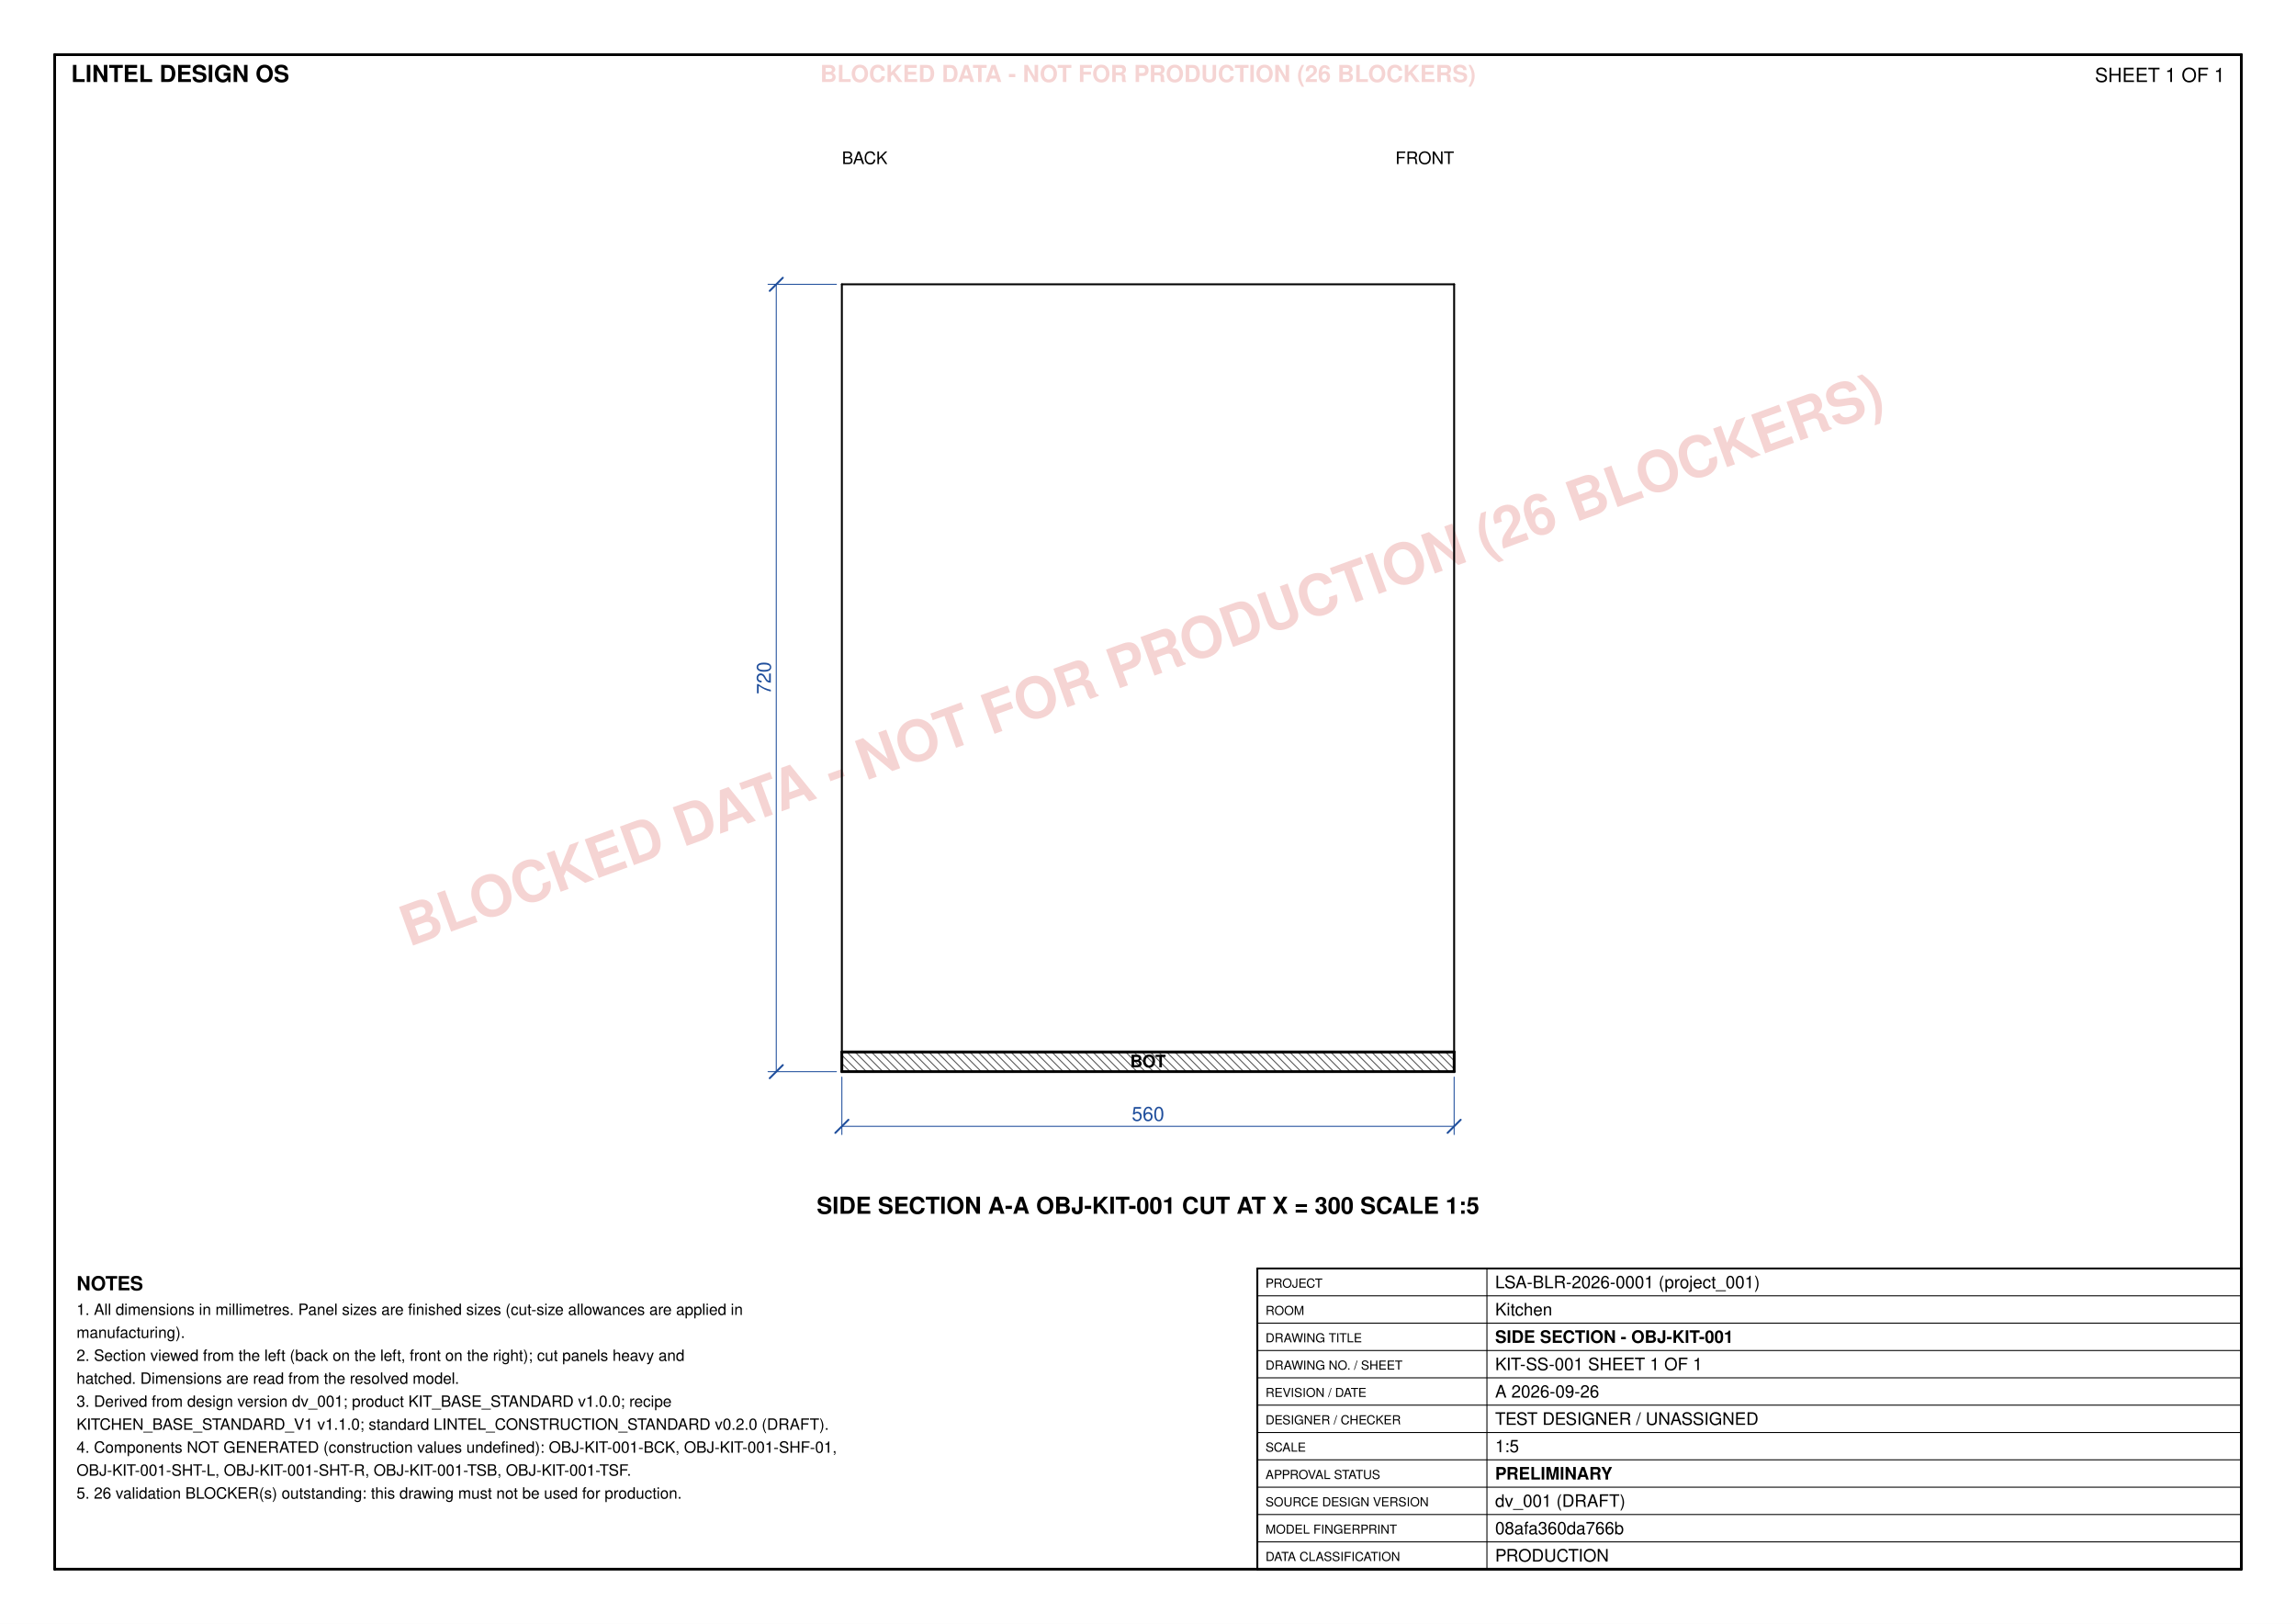
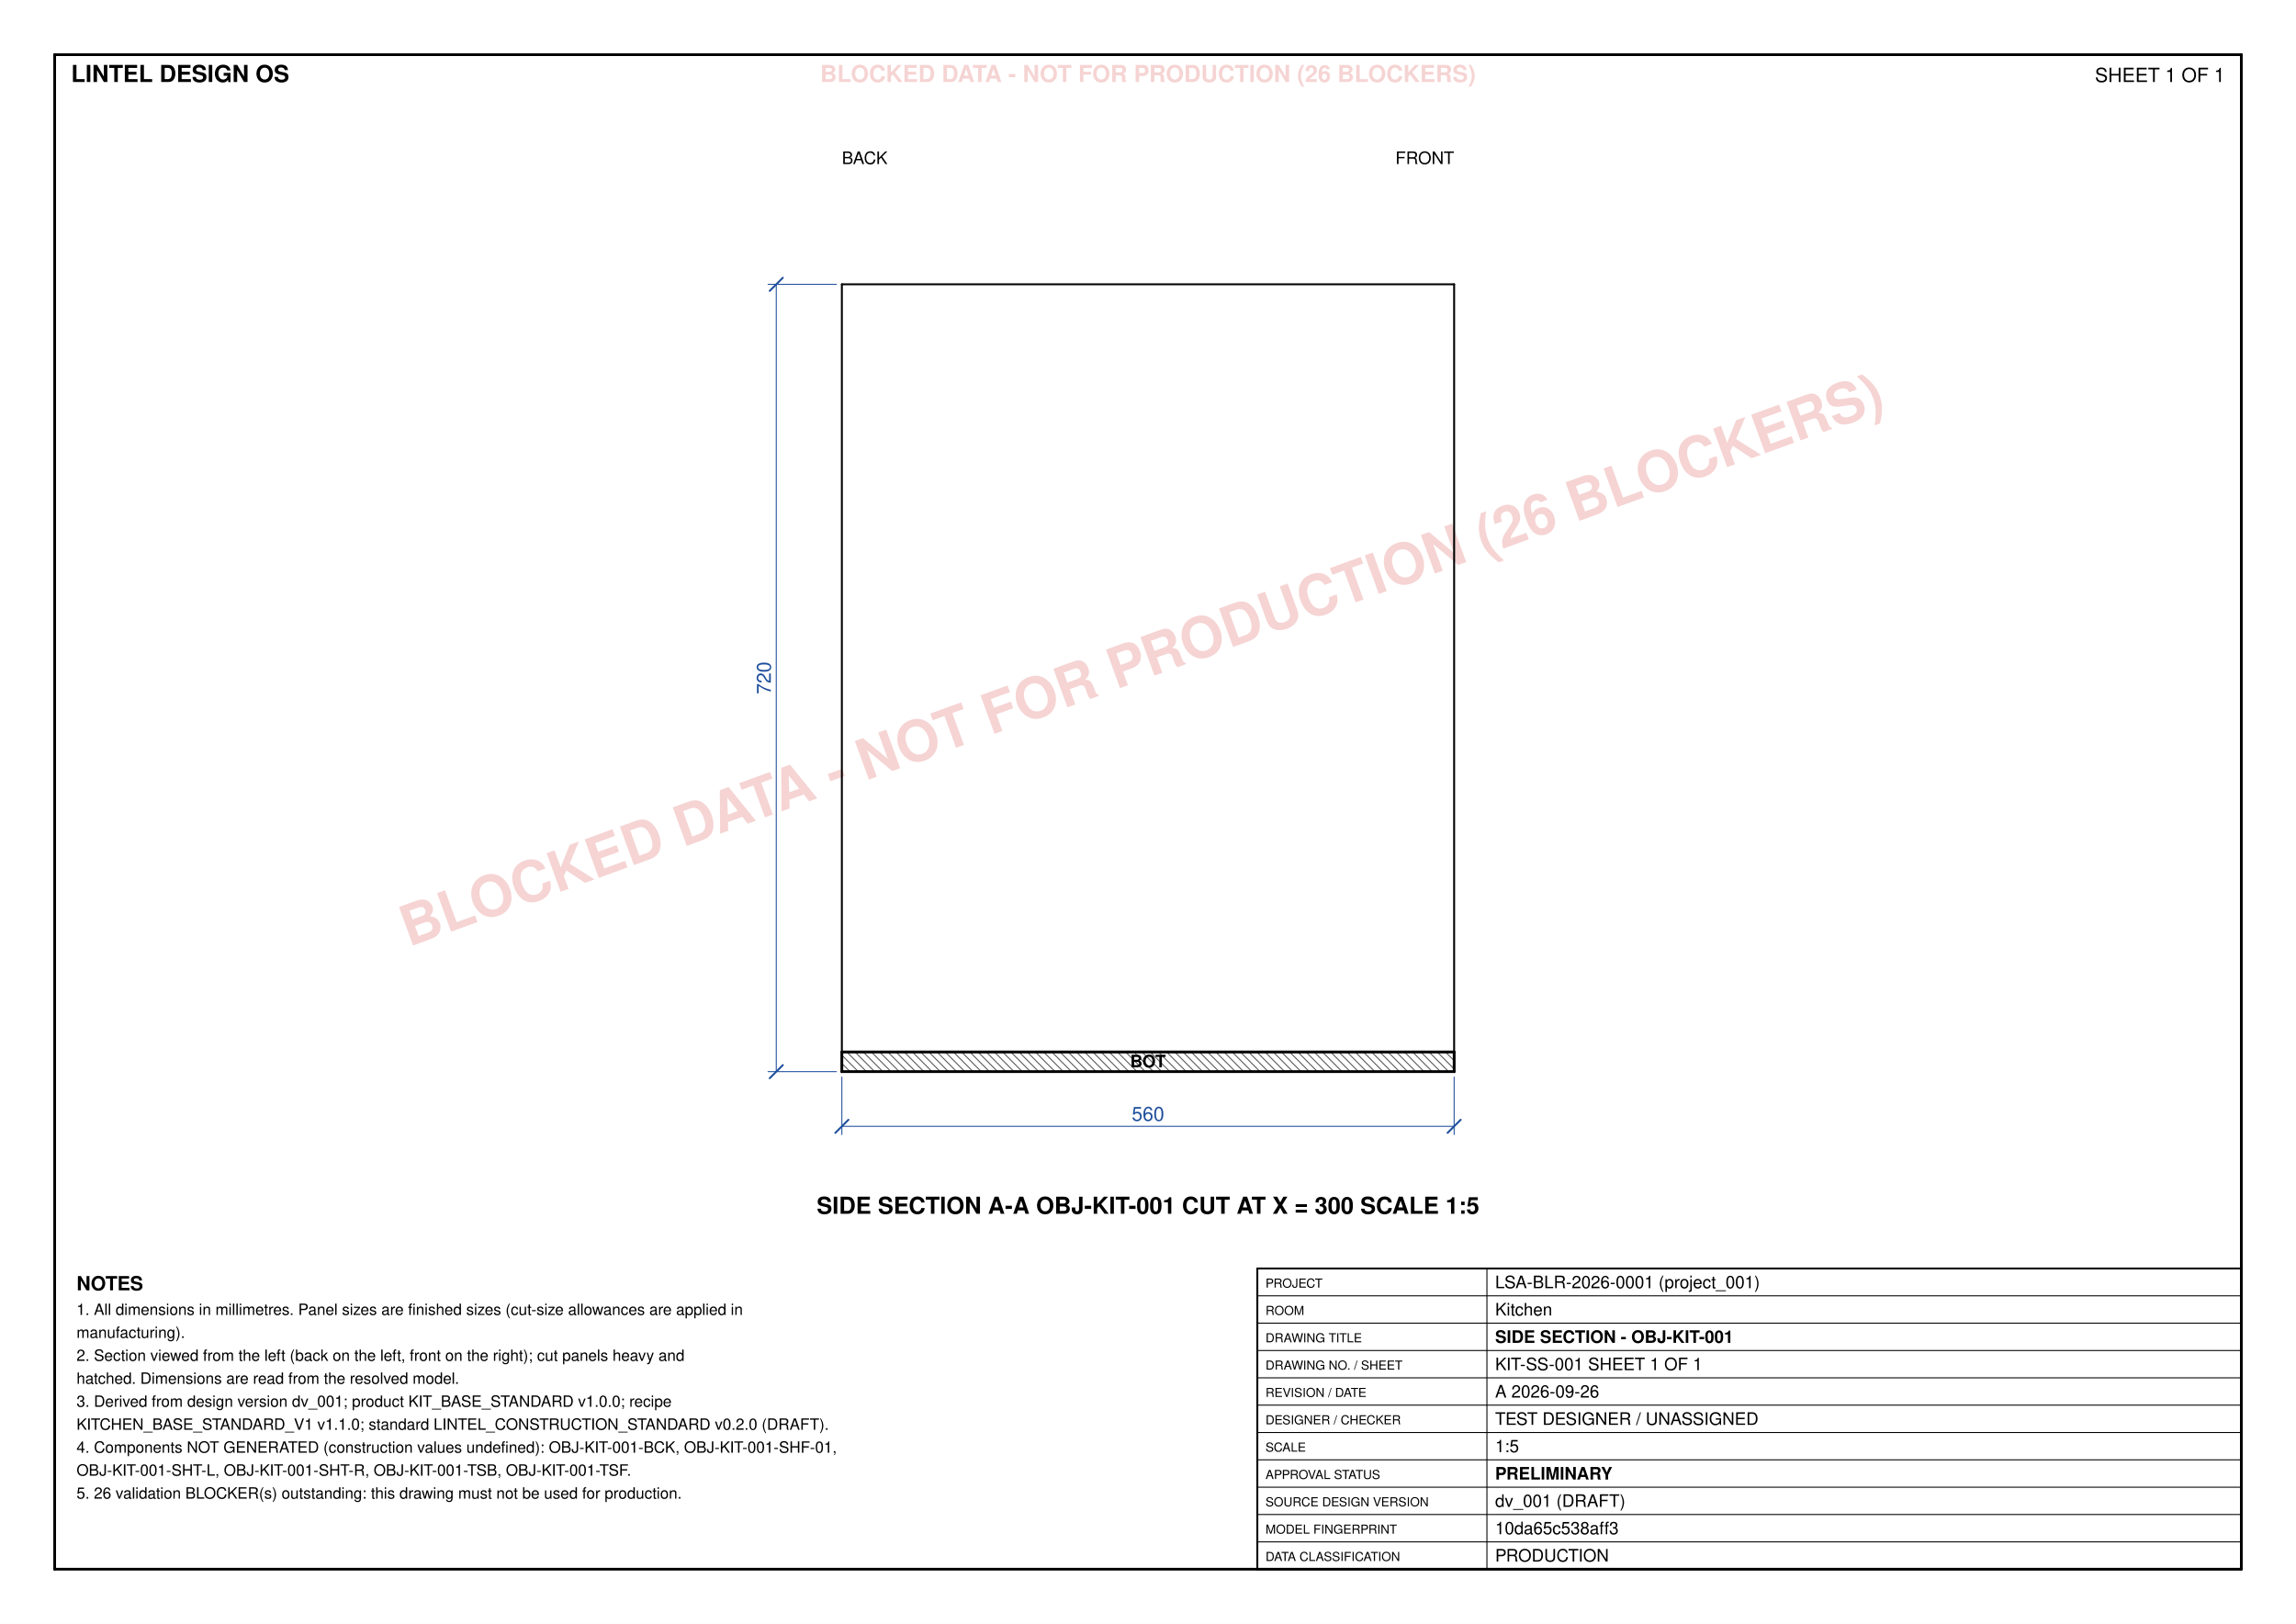
- <svg xmlns="http://www.w3.org/2000/svg" width="420mm" height="297mm" viewBox="0 0 420 297" data-drawing-id="DRW:dv_001:obj_001:SIDE_SECTION:KIT-SS-001:RA" data-drawing-type="SIDE_SECTION" data-status="PRELIMINARY" data-design-version="dv_001" data-model-fingerprint="08afa360da766b" data-classification="PRODUCTION" data-content-hash="0e66e98a589503" data-sheet="1/1">
+ <svg xmlns="http://www.w3.org/2000/svg" width="420mm" height="297mm" viewBox="0 0 420 297" data-drawing-id="DRW:dv_001:obj_001:SIDE_SECTION:KIT-SS-001:RA" data-drawing-type="SIDE_SECTION" data-status="PRELIMINARY" data-design-version="dv_001" data-model-fingerprint="10da65c538aff3" data-classification="PRODUCTION" data-content-hash="1a2f6ec7ef238d" data-sheet="1/1">
  <rect x="0" y="0" width="420" height="297" fill="#ffffff" />
  <g id="WATERMARK" fill="#d9534f" stroke="#d9534f" opacity="0.25" font-family="Helvetica, Arial, sans-serif" stroke-linecap="round">
    <text stroke="none" x="210" y="124" font-size="10.286" text-anchor="middle" font-weight="bold" transform="rotate(-20 210 124)">BLOCKED DATA - NOT FOR PRODUCTION (26 BLOCKERS)</text>
    <text stroke="none" x="210" y="15" font-size="4.286" text-anchor="middle" font-weight="bold">BLOCKED DATA - NOT FOR PRODUCTION (26 BLOCKERS)</text>
  </g>
  <g id="BORDER" fill="#000000" stroke="#000000" font-family="Helvetica, Arial, sans-serif" stroke-linecap="round">
    <line fill="none" x1="10" y1="10" x2="410" y2="10" stroke-width="0.5" />
    <line fill="none" x1="410" y1="10" x2="410" y2="287" stroke-width="0.5" />
    <line fill="none" x1="410" y1="287" x2="10" y2="287" stroke-width="0.5" />
    <line fill="none" x1="10" y1="287" x2="10" y2="10" stroke-width="0.5" />
    <text stroke="none" x="13" y="15" font-size="4.286" text-anchor="start" font-weight="bold">LINTEL DESIGN OS</text>
    <text stroke="none" x="407" y="15" font-size="3.571" text-anchor="end">SHEET 1 OF 1</text>
  </g>
  <g id="HIDDEN" fill="#555555" stroke="#555555" font-family="Helvetica, Arial, sans-serif" stroke-linecap="round">
    <line fill="none" x1="154" y1="194.5" x2="155.5" y2="196" stroke-width="0.18" />
    <line fill="none" x1="154" y1="193" x2="157" y2="196" stroke-width="0.18" />
    <line fill="none" x1="154.9" y1="192.4" x2="158.5" y2="196" stroke-width="0.18" />
    <line fill="none" x1="156.4" y1="192.4" x2="160" y2="196" stroke-width="0.18" />
    <line fill="none" x1="157.9" y1="192.4" x2="161.5" y2="196" stroke-width="0.18" />
    <line fill="none" x1="159.4" y1="192.4" x2="163" y2="196" stroke-width="0.18" />
    <line fill="none" x1="160.9" y1="192.4" x2="164.5" y2="196" stroke-width="0.18" />
    <line fill="none" x1="162.4" y1="192.4" x2="166" y2="196" stroke-width="0.18" />
    <line fill="none" x1="163.9" y1="192.4" x2="167.5" y2="196" stroke-width="0.18" />
    <line fill="none" x1="165.4" y1="192.4" x2="169" y2="196" stroke-width="0.18" />
    <line fill="none" x1="166.9" y1="192.4" x2="170.5" y2="196" stroke-width="0.18" />
    <line fill="none" x1="168.4" y1="192.4" x2="172" y2="196" stroke-width="0.18" />
    <line fill="none" x1="169.9" y1="192.4" x2="173.5" y2="196" stroke-width="0.18" />
    <line fill="none" x1="171.4" y1="192.4" x2="175" y2="196" stroke-width="0.18" />
    <line fill="none" x1="172.9" y1="192.4" x2="176.5" y2="196" stroke-width="0.18" />
    <line fill="none" x1="174.4" y1="192.4" x2="178" y2="196" stroke-width="0.18" />
    <line fill="none" x1="175.9" y1="192.4" x2="179.5" y2="196" stroke-width="0.18" />
    <line fill="none" x1="177.4" y1="192.4" x2="181" y2="196" stroke-width="0.18" />
    <line fill="none" x1="178.9" y1="192.4" x2="182.5" y2="196" stroke-width="0.18" />
    <line fill="none" x1="180.4" y1="192.4" x2="184" y2="196" stroke-width="0.18" />
    <line fill="none" x1="181.9" y1="192.4" x2="185.5" y2="196" stroke-width="0.18" />
    <line fill="none" x1="183.4" y1="192.4" x2="187" y2="196" stroke-width="0.18" />
    <line fill="none" x1="184.9" y1="192.4" x2="188.5" y2="196" stroke-width="0.18" />
    <line fill="none" x1="186.4" y1="192.4" x2="190" y2="196" stroke-width="0.18" />
    <line fill="none" x1="187.9" y1="192.4" x2="191.5" y2="196" stroke-width="0.18" />
    <line fill="none" x1="189.4" y1="192.4" x2="193" y2="196" stroke-width="0.18" />
    <line fill="none" x1="190.9" y1="192.4" x2="194.5" y2="196" stroke-width="0.18" />
    <line fill="none" x1="192.4" y1="192.4" x2="196" y2="196" stroke-width="0.18" />
    <line fill="none" x1="193.9" y1="192.4" x2="197.5" y2="196" stroke-width="0.18" />
    <line fill="none" x1="195.4" y1="192.4" x2="199" y2="196" stroke-width="0.18" />
    <line fill="none" x1="196.9" y1="192.4" x2="200.5" y2="196" stroke-width="0.18" />
    <line fill="none" x1="198.4" y1="192.4" x2="202" y2="196" stroke-width="0.18" />
    <line fill="none" x1="199.9" y1="192.4" x2="203.5" y2="196" stroke-width="0.18" />
    <line fill="none" x1="201.4" y1="192.4" x2="205" y2="196" stroke-width="0.18" />
    <line fill="none" x1="202.9" y1="192.4" x2="206.5" y2="196" stroke-width="0.18" />
    <line fill="none" x1="204.4" y1="192.4" x2="208" y2="196" stroke-width="0.18" />
    <line fill="none" x1="205.9" y1="192.4" x2="209.5" y2="196" stroke-width="0.18" />
    <line fill="none" x1="207.4" y1="192.4" x2="211" y2="196" stroke-width="0.18" />
    <line fill="none" x1="208.9" y1="192.4" x2="212.5" y2="196" stroke-width="0.18" />
    <line fill="none" x1="210.4" y1="192.4" x2="214" y2="196" stroke-width="0.18" />
    <line fill="none" x1="211.9" y1="192.4" x2="215.5" y2="196" stroke-width="0.18" />
    <line fill="none" x1="213.4" y1="192.4" x2="217" y2="196" stroke-width="0.18" />
    <line fill="none" x1="214.9" y1="192.4" x2="218.5" y2="196" stroke-width="0.18" />
    <line fill="none" x1="216.4" y1="192.4" x2="220" y2="196" stroke-width="0.18" />
    <line fill="none" x1="217.9" y1="192.4" x2="221.5" y2="196" stroke-width="0.18" />
    <line fill="none" x1="219.4" y1="192.4" x2="223" y2="196" stroke-width="0.18" />
    <line fill="none" x1="220.9" y1="192.4" x2="224.5" y2="196" stroke-width="0.18" />
    <line fill="none" x1="222.4" y1="192.4" x2="226" y2="196" stroke-width="0.18" />
    <line fill="none" x1="223.9" y1="192.4" x2="227.5" y2="196" stroke-width="0.18" />
    <line fill="none" x1="225.4" y1="192.4" x2="229" y2="196" stroke-width="0.18" />
    <line fill="none" x1="226.9" y1="192.4" x2="230.5" y2="196" stroke-width="0.18" />
    <line fill="none" x1="228.4" y1="192.4" x2="232" y2="196" stroke-width="0.18" />
    <line fill="none" x1="229.9" y1="192.4" x2="233.5" y2="196" stroke-width="0.18" />
    <line fill="none" x1="231.4" y1="192.4" x2="235" y2="196" stroke-width="0.18" />
    <line fill="none" x1="232.9" y1="192.4" x2="236.5" y2="196" stroke-width="0.18" />
    <line fill="none" x1="234.4" y1="192.4" x2="238" y2="196" stroke-width="0.18" />
    <line fill="none" x1="235.9" y1="192.4" x2="239.5" y2="196" stroke-width="0.18" />
    <line fill="none" x1="237.4" y1="192.4" x2="241" y2="196" stroke-width="0.18" />
    <line fill="none" x1="238.9" y1="192.4" x2="242.5" y2="196" stroke-width="0.18" />
    <line fill="none" x1="240.4" y1="192.4" x2="244" y2="196" stroke-width="0.18" />
    <line fill="none" x1="241.9" y1="192.4" x2="245.5" y2="196" stroke-width="0.18" />
    <line fill="none" x1="243.4" y1="192.4" x2="247" y2="196" stroke-width="0.18" />
    <line fill="none" x1="244.9" y1="192.4" x2="248.5" y2="196" stroke-width="0.18" />
    <line fill="none" x1="246.4" y1="192.4" x2="250" y2="196" stroke-width="0.18" />
    <line fill="none" x1="247.9" y1="192.4" x2="251.5" y2="196" stroke-width="0.18" />
    <line fill="none" x1="249.4" y1="192.4" x2="253" y2="196" stroke-width="0.18" />
    <line fill="none" x1="250.9" y1="192.4" x2="254.5" y2="196" stroke-width="0.18" />
    <line fill="none" x1="252.4" y1="192.4" x2="256" y2="196" stroke-width="0.18" />
    <line fill="none" x1="253.9" y1="192.4" x2="257.5" y2="196" stroke-width="0.18" />
    <line fill="none" x1="255.4" y1="192.4" x2="259" y2="196" stroke-width="0.18" />
    <line fill="none" x1="256.9" y1="192.4" x2="260.5" y2="196" stroke-width="0.18" />
    <line fill="none" x1="258.4" y1="192.4" x2="262" y2="196" stroke-width="0.18" />
    <line fill="none" x1="259.9" y1="192.4" x2="263.5" y2="196" stroke-width="0.18" />
    <line fill="none" x1="261.4" y1="192.4" x2="265" y2="196" stroke-width="0.18" />
    <line fill="none" x1="262.9" y1="192.4" x2="266" y2="195.5" stroke-width="0.18" />
    <line fill="none" x1="264.4" y1="192.4" x2="266" y2="194" stroke-width="0.18" />
    <line fill="none" x1="265.9" y1="192.4" x2="266" y2="192.5" stroke-width="0.18" />
  </g>
  <g id="VISIBLE" fill="#000000" stroke="#000000" font-family="Helvetica, Arial, sans-serif" stroke-linecap="round">
    <line fill="none" x1="154" y1="196" x2="266" y2="196" stroke-width="0.35" />
    <line fill="none" x1="154" y1="192.4" x2="266" y2="192.4" stroke-width="0.35" />
    <line fill="none" x1="154" y1="52" x2="266" y2="52" stroke-width="0.35" />
    <line fill="none" x1="154" y1="196" x2="154" y2="52" stroke-width="0.35" />
    <line fill="none" x1="266" y1="196" x2="266" y2="52" stroke-width="0.35" />
    <line fill="none" x1="154" y1="192.4" x2="266" y2="192.4" stroke-width="0.5" />
    <line fill="none" x1="266" y1="192.4" x2="266" y2="196" stroke-width="0.5" />
    <line fill="none" x1="266" y1="196" x2="154" y2="196" stroke-width="0.5" />
    <line fill="none" x1="154" y1="196" x2="154" y2="192.4" stroke-width="0.5" />
  </g>
  <g id="DIMENSION" fill="#1f4e9c" stroke="#1f4e9c" font-family="Helvetica, Arial, sans-serif" stroke-linecap="round">
    <line fill="none" x1="153" y1="196" x2="140.5" y2="196" stroke-width="0.18" />
    <line fill="none" x1="140.8" y1="197.2" x2="143.2" y2="194.8" stroke-width="0.35" />
    <line fill="none" x1="153" y1="52" x2="140.5" y2="52" stroke-width="0.18" />
    <line fill="none" x1="140.8" y1="53.2" x2="143.2" y2="50.8" stroke-width="0.35" />
    <line fill="none" x1="142" y1="196" x2="142" y2="52" stroke-width="0.18" />
    <text stroke="none" x="141" y="124" font-size="3.571" text-anchor="middle" transform="rotate(-90 141 124)">720</text>
    <line fill="none" x1="154" y1="197" x2="154" y2="207.5" stroke-width="0.18" />
    <line fill="none" x1="152.8" y1="207.2" x2="155.2" y2="204.8" stroke-width="0.35" />
    <line fill="none" x1="266" y1="197" x2="266" y2="207.5" stroke-width="0.18" />
    <line fill="none" x1="264.8" y1="207.2" x2="267.2" y2="204.8" stroke-width="0.35" />
    <line fill="none" x1="154" y1="206" x2="266" y2="206" stroke-width="0.18" />
    <text stroke="none" x="210" y="205" font-size="3.571" text-anchor="middle">560</text>
  </g>
  <g id="ANNOTATION" fill="#000000" stroke="#000000" font-family="Helvetica, Arial, sans-serif" stroke-linecap="round">
    <text stroke="none" x="210" y="195.2" font-size="3.143" text-anchor="middle" font-weight="bold">BOT</text>
    <text stroke="none" x="210" y="222" font-size="4.286" text-anchor="middle" font-weight="bold">SIDE SECTION A-A  OBJ-KIT-001  CUT AT X = 300  SCALE 1:5</text>
    <text stroke="none" x="154" y="30" font-size="3.143" text-anchor="start">BACK</text>
    <text stroke="none" x="266" y="30" font-size="3.143" text-anchor="end">FRONT</text>
    <text stroke="none" x="14" y="236" font-size="3.571" text-anchor="start" font-weight="bold">NOTES</text>
    <text stroke="none" x="14" y="240.5" font-size="2.857" text-anchor="start">1. All dimensions in millimetres. Panel sizes are finished sizes (cut-size allowances are applied in</text>
    <text stroke="none" x="14" y="244.7" font-size="2.857" text-anchor="start">   manufacturing).</text>
    <text stroke="none" x="14" y="248.9" font-size="2.857" text-anchor="start">2. Section viewed from the left (back on the left, front on the right); cut panels heavy and</text>
    <text stroke="none" x="14" y="253.1" font-size="2.857" text-anchor="start">   hatched. Dimensions are read from the resolved model.</text>
    <text stroke="none" x="14" y="257.3" font-size="2.857" text-anchor="start">3. Derived from design version dv_001; product KIT_BASE_STANDARD v1.0.0; recipe</text>
    <text stroke="none" x="14" y="261.5" font-size="2.857" text-anchor="start">   KITCHEN_BASE_STANDARD_V1 v1.1.0; standard LINTEL_CONSTRUCTION_STANDARD v0.2.0 (DRAFT).</text>
    <text stroke="none" x="14" y="265.7" font-size="2.857" text-anchor="start">4. Components NOT GENERATED (construction values undefined): OBJ-KIT-001-BCK, OBJ-KIT-001-SHF-01,</text>
    <text stroke="none" x="14" y="269.9" font-size="2.857" text-anchor="start">   OBJ-KIT-001-SHT-L, OBJ-KIT-001-SHT-R, OBJ-KIT-001-TSB, OBJ-KIT-001-TSF.</text>
    <text stroke="none" x="14" y="274.1" font-size="2.857" text-anchor="start">5. 26 validation BLOCKER(s) outstanding: this drawing must not be used for production.</text>
  </g>
  <g id="TITLE_BLOCK" fill="#000000" stroke="#000000" font-family="Helvetica, Arial, sans-serif" stroke-linecap="round">
    <line fill="none" x1="230" y1="232" x2="410" y2="232" stroke-width="0.35" />
    <line fill="none" x1="410" y1="232" x2="410" y2="287" stroke-width="0.35" />
    <line fill="none" x1="410" y1="287" x2="230" y2="287" stroke-width="0.35" />
    <line fill="none" x1="230" y1="287" x2="230" y2="232" stroke-width="0.35" />
    <line fill="none" x1="272" y1="232" x2="272" y2="287" stroke-width="0.18" />
    <text stroke="none" x="231.5" y="235.5" font-size="2.286" text-anchor="start">PROJECT</text>
    <text stroke="none" x="273.5" y="235.6" font-size="3.143" text-anchor="start">LSA-BLR-2026-0001 (project_001)</text>
    <line fill="none" x1="230" y1="237" x2="410" y2="237" stroke-width="0.18" />
    <text stroke="none" x="231.5" y="240.5" font-size="2.286" text-anchor="start">ROOM</text>
    <text stroke="none" x="273.5" y="240.6" font-size="3.143" text-anchor="start">Kitchen</text>
    <line fill="none" x1="230" y1="242" x2="410" y2="242" stroke-width="0.18" />
    <text stroke="none" x="231.5" y="245.5" font-size="2.286" text-anchor="start">DRAWING TITLE</text>
    <text stroke="none" x="273.5" y="245.6" font-size="3.143" text-anchor="start" font-weight="bold">SIDE SECTION - OBJ-KIT-001</text>
    <line fill="none" x1="230" y1="247" x2="410" y2="247" stroke-width="0.18" />
    <text stroke="none" x="231.5" y="250.5" font-size="2.286" text-anchor="start">DRAWING NO. / SHEET</text>
    <text stroke="none" x="273.5" y="250.6" font-size="3.143" text-anchor="start">KIT-SS-001   SHEET 1 OF 1</text>
    <line fill="none" x1="230" y1="252" x2="410" y2="252" stroke-width="0.18" />
    <text stroke="none" x="231.5" y="255.5" font-size="2.286" text-anchor="start">REVISION / DATE</text>
    <text stroke="none" x="273.5" y="255.6" font-size="3.143" text-anchor="start">A   2026-09-26</text>
    <line fill="none" x1="230" y1="257" x2="410" y2="257" stroke-width="0.18" />
    <text stroke="none" x="231.5" y="260.5" font-size="2.286" text-anchor="start">DESIGNER / CHECKER</text>
    <text stroke="none" x="273.5" y="260.6" font-size="3.143" text-anchor="start">TEST DESIGNER / UNASSIGNED</text>
    <line fill="none" x1="230" y1="262" x2="410" y2="262" stroke-width="0.18" />
    <text stroke="none" x="231.5" y="265.5" font-size="2.286" text-anchor="start">SCALE</text>
    <text stroke="none" x="273.5" y="265.6" font-size="3.143" text-anchor="start">1:5</text>
    <line fill="none" x1="230" y1="267" x2="410" y2="267" stroke-width="0.18" />
    <text stroke="none" x="231.5" y="270.5" font-size="2.286" text-anchor="start">APPROVAL STATUS</text>
    <text stroke="none" x="273.5" y="270.6" font-size="3.143" text-anchor="start" font-weight="bold">PRELIMINARY</text>
    <line fill="none" x1="230" y1="272" x2="410" y2="272" stroke-width="0.18" />
    <text stroke="none" x="231.5" y="275.5" font-size="2.286" text-anchor="start">SOURCE DESIGN VERSION</text>
    <text stroke="none" x="273.5" y="275.6" font-size="3.143" text-anchor="start">dv_001 (DRAFT)</text>
    <line fill="none" x1="230" y1="277" x2="410" y2="277" stroke-width="0.18" />
    <text stroke="none" x="231.5" y="280.5" font-size="2.286" text-anchor="start">MODEL FINGERPRINT</text>
-     <text stroke="none" x="273.5" y="280.6" font-size="3.143" text-anchor="start">08afa360da766b</text>
+     <text stroke="none" x="273.5" y="280.6" font-size="3.143" text-anchor="start">10da65c538aff3</text>
    <line fill="none" x1="230" y1="282" x2="410" y2="282" stroke-width="0.18" />
    <text stroke="none" x="231.5" y="285.5" font-size="2.286" text-anchor="start">DATA CLASSIFICATION</text>
    <text stroke="none" x="273.5" y="285.6" font-size="3.143" text-anchor="start">PRODUCTION</text>
  </g>
</svg>
